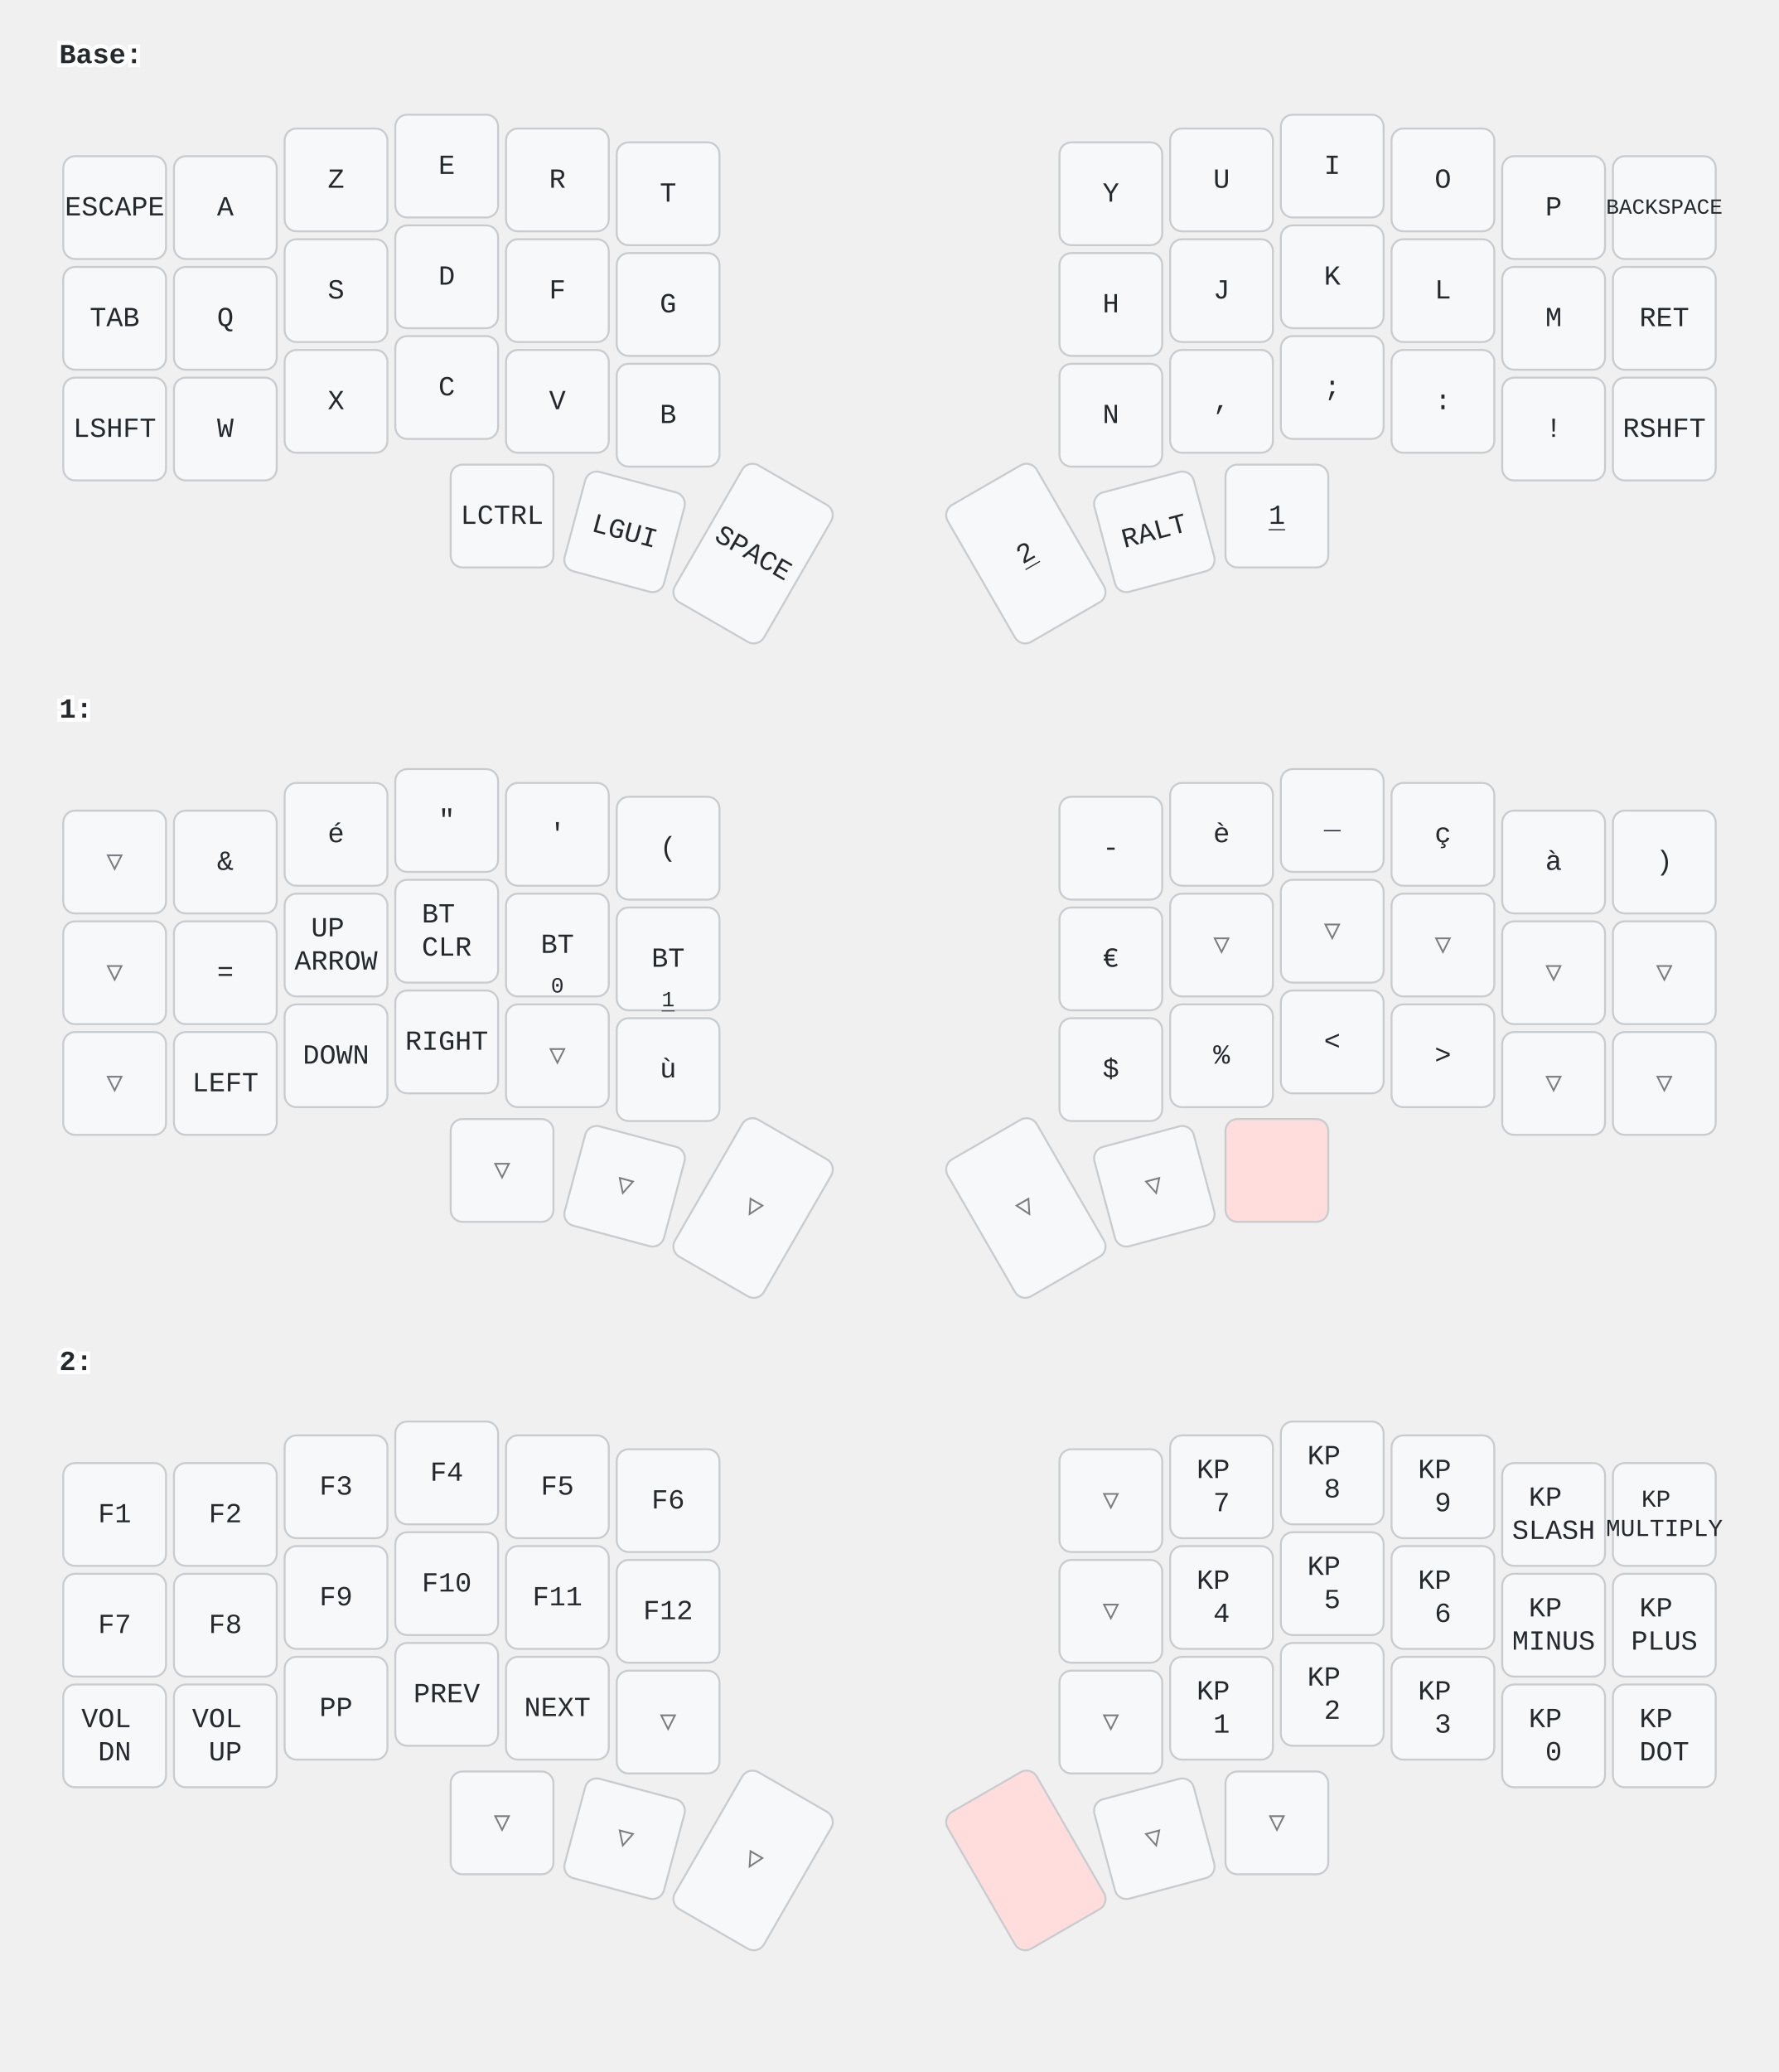
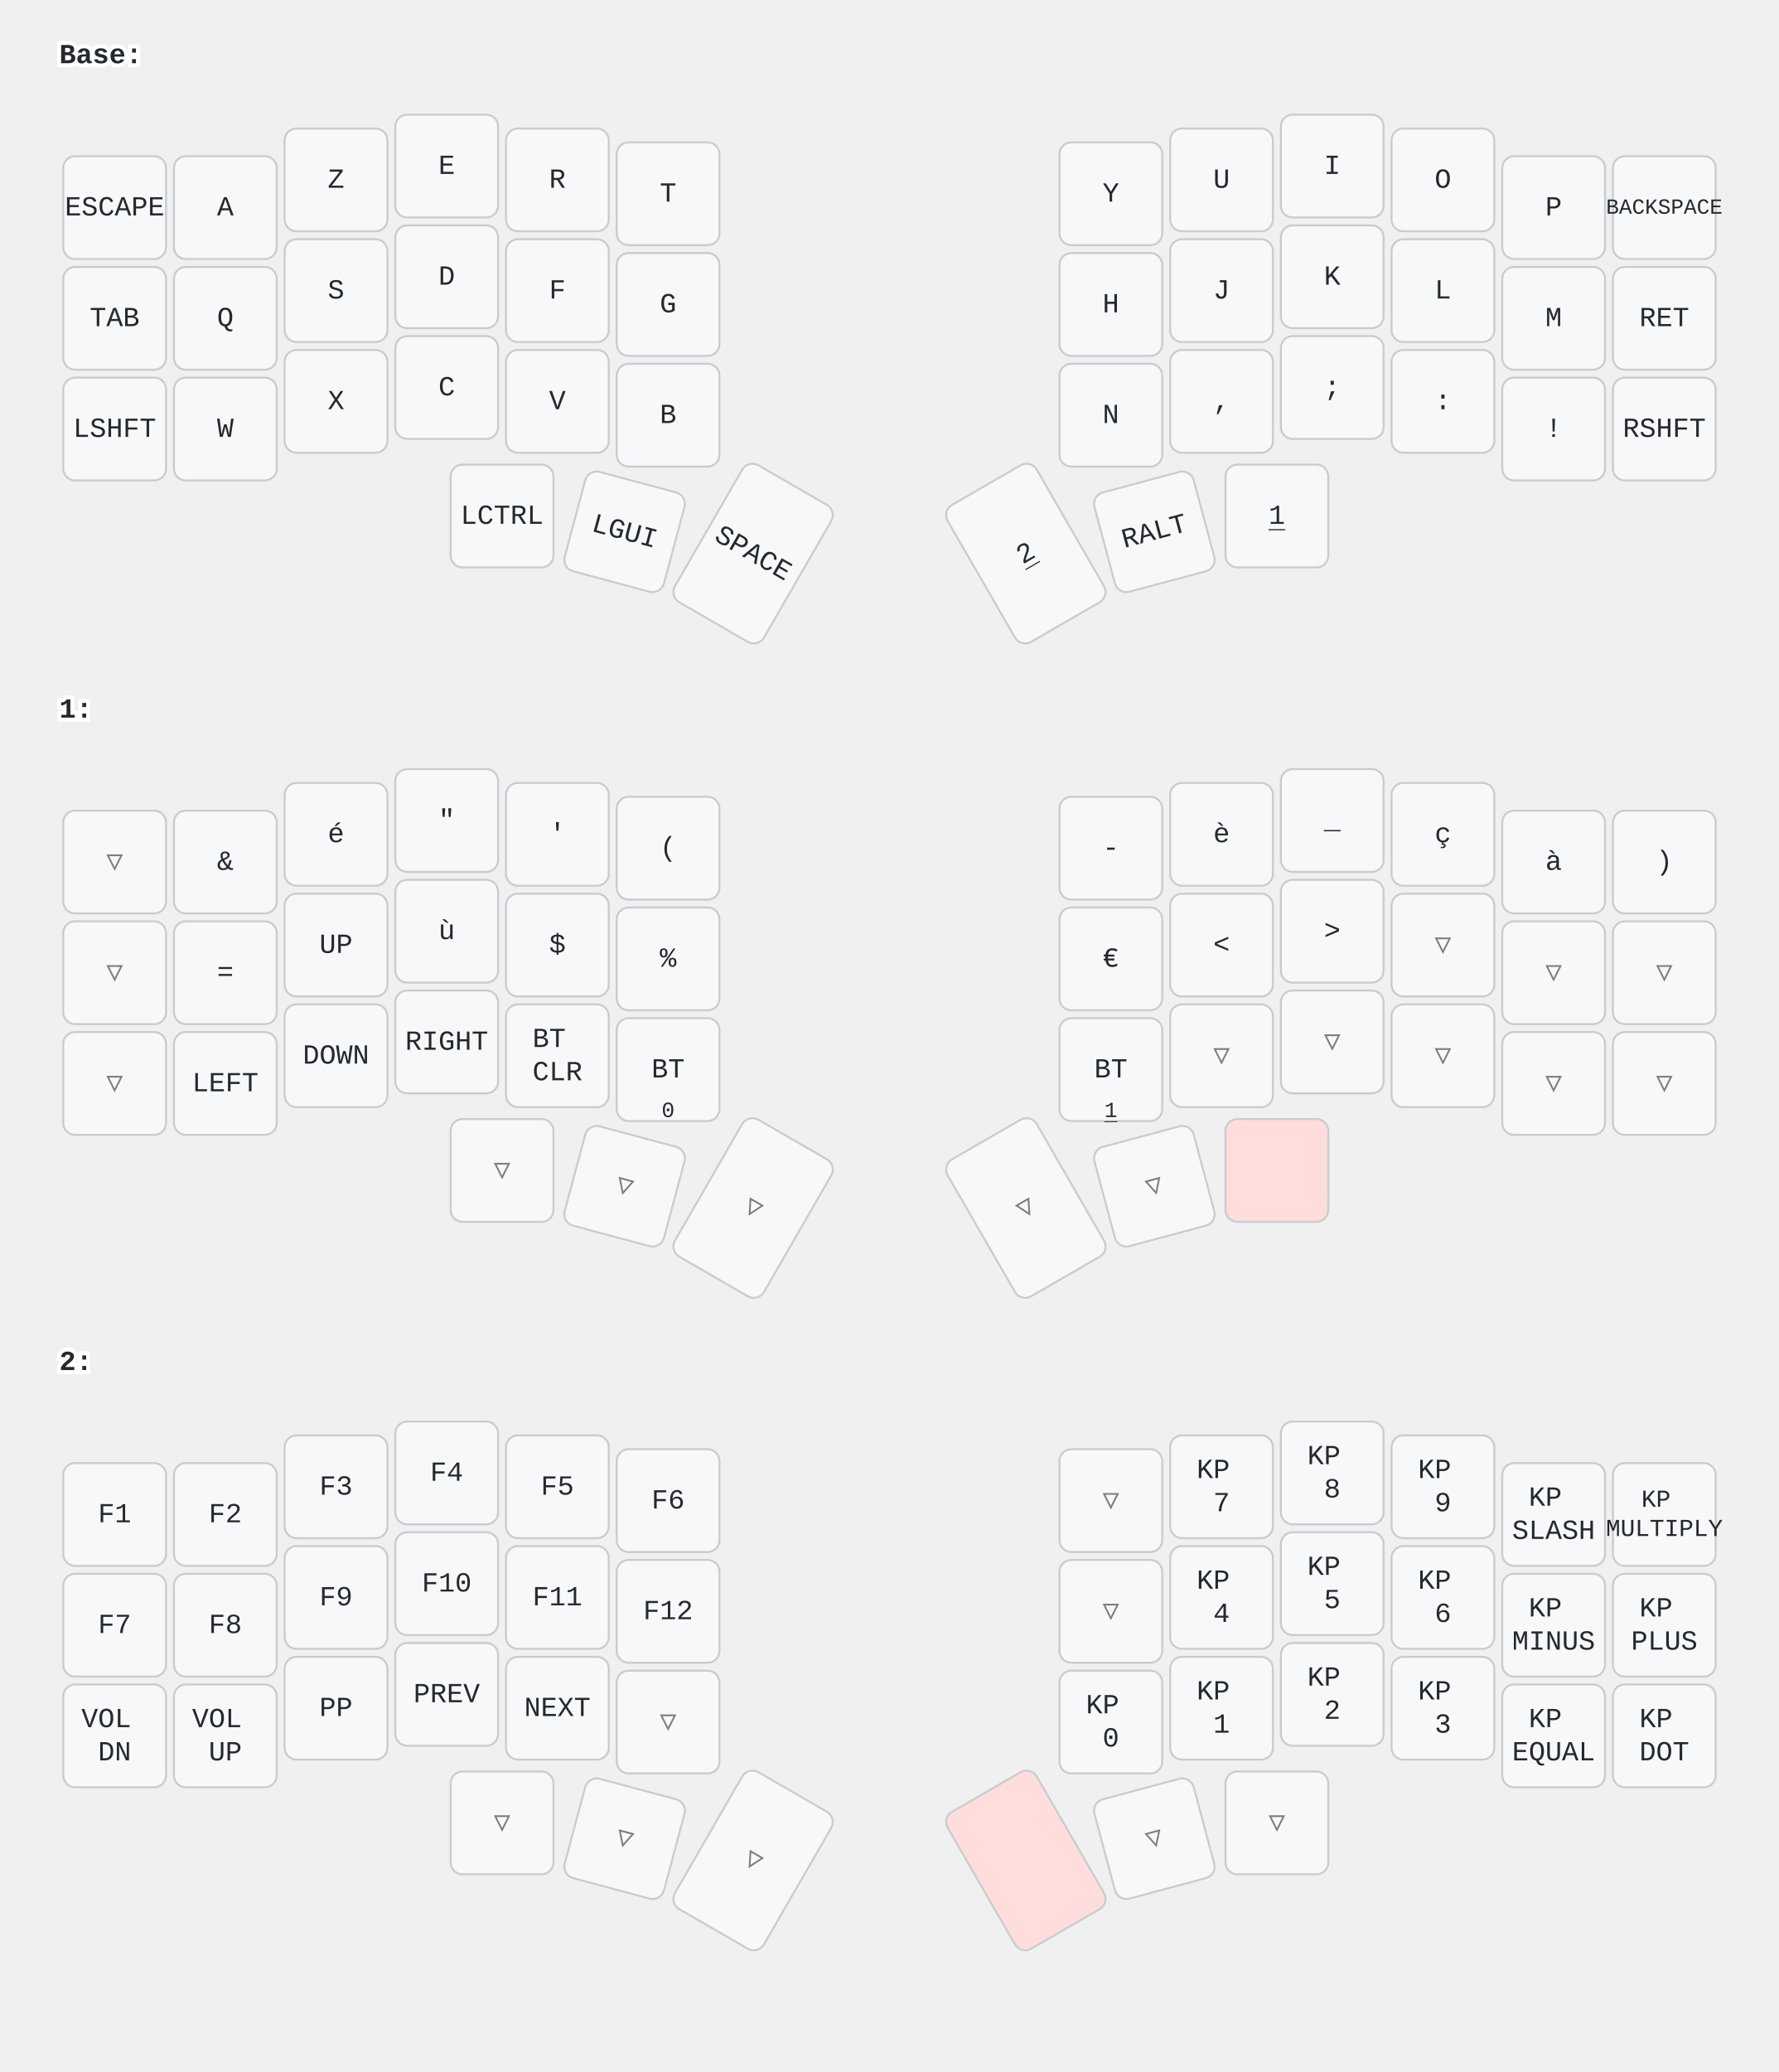
<svg xmlns="http://www.w3.org/2000/svg" width="900" height="1048" viewBox="0 0 900 1048" class="keymap">
  <style>/* inherit to force styles through use tags */
svg path {
    fill: inherit;
}

/* font and background color specifications */
svg.keymap {
    font-family: SFMono-Regular,Consolas,Liberation Mono,Menlo,monospace;
    font-size: 14px;
    font-kerning: normal;
    text-rendering: optimizeLegibility;
    fill: #24292e;
}

/* default key styling */
rect.key {
    fill: #f6f8fa;
}

rect.key, rect.combo {
    stroke: #c9cccf;
    stroke-width: 1;
}

/* default key side styling, only used is draw_key_sides is set */
rect.side {
    filter: brightness(90%);
}

/* color accent for combo boxes */
rect.combo, rect.combo-separate {
    fill: #cdf;
}

/* color accent for held keys */
rect.held, rect.combo.held {
    fill: #fdd;
}

/* color accent for ghost (optional) keys */
rect.ghost, rect.combo.ghost {
    stroke-dasharray: 4, 4;
    stroke-width: 2;
}

text {
    text-anchor: middle;
    dominant-baseline: middle;
}

/* styling for layer labels */
text.label {
    font-weight: bold;
    text-anchor: start;
    stroke: white;
    stroke-width: 4;
    paint-order: stroke;
}

/* styling for optional footer */
text.footer {
    text-anchor: end;
    dominant-baseline: auto;
    stroke: white;
    stroke-width: 4;
    paint-order: stroke;
}

/* styling for combo tap, and key non-tap label text */
text.combo, text.hold, text.shifted, text.left, text.right, text.tl, text.tr, text.bl, text.br {
    font-size: 11px;
}

text.hold, text.bl, text.br {
    text-anchor: middle;
    dominant-baseline: auto;
}

text.shifted, text.tl, text.tr {
    text-anchor: middle;
    dominant-baseline: hanging;
}

text.left, text.tl, text.bl {
    text-anchor: start;
}

text.right, text.tr, text.br {
    text-anchor: end;
}

text.layer-activator {
    text-decoration: underline;
}

/* styling for hold/shifted label text in combo box */
text.combo.hold, text.combo.shifted, text.combo.left, text.combo.right {
    font-size: 8px;
}

/* lighter symbol for transparent keys */
text.trans {
    fill: #7b7e81;
}

/* styling for combo dendrons */
path.combo {
    stroke-width: 1;
    stroke: gray;
    fill: none;
}

/* Start Tabler Icons Cleanup */
/* cannot use height/width with glyphs */
.icon-tabler &gt; path {
    fill: inherit;
    stroke: inherit;
    stroke-width: 2;
}
/* hide tabler's default box */
.icon-tabler &gt; path[stroke="none"][fill="none"] {
    visibility: hidden;
}
/* End Tabler Icons Cleanup */
</style>
  <g transform="translate(30, 0)" class="layer-Base">
    <text x="0" y="28" class="label" id="Base">Base:</text>
    <g transform="translate(0, 56)">
      <g transform="translate(28, 49)" class="key keypos-0">
        <rect rx="6" ry="6" x="-26" y="-26" width="52" height="52" class="key" />
        <text x="0" y="0" class="key tap">ESCAPE</text>
      </g>
      <g transform="translate(84, 49)" class="key keypos-1">
        <rect rx="6" ry="6" x="-26" y="-26" width="52" height="52" class="key" />
        <text x="0" y="0" class="key tap">A</text>
      </g>
      <g transform="translate(140, 35)" class="key keypos-2">
        <rect rx="6" ry="6" x="-26" y="-26" width="52" height="52" class="key" />
        <text x="0" y="0" class="key tap">Z</text>
      </g>
      <g transform="translate(196, 28)" class="key keypos-3">
        <rect rx="6" ry="6" x="-26" y="-26" width="52" height="52" class="key" />
        <text x="0" y="0" class="key tap">E</text>
      </g>
      <g transform="translate(252, 35)" class="key keypos-4">
        <rect rx="6" ry="6" x="-26" y="-26" width="52" height="52" class="key" />
        <text x="0" y="0" class="key tap">R</text>
      </g>
      <g transform="translate(308, 42)" class="key keypos-5">
        <rect rx="6" ry="6" x="-26" y="-26" width="52" height="52" class="key" />
        <text x="0" y="0" class="key tap">T</text>
      </g>
      <g transform="translate(532, 42)" class="key keypos-6">
        <rect rx="6" ry="6" x="-26" y="-26" width="52" height="52" class="key" />
        <text x="0" y="0" class="key tap">Y</text>
      </g>
      <g transform="translate(588, 35)" class="key keypos-7">
        <rect rx="6" ry="6" x="-26" y="-26" width="52" height="52" class="key" />
        <text x="0" y="0" class="key tap">U</text>
      </g>
      <g transform="translate(644, 28)" class="key keypos-8">
        <rect rx="6" ry="6" x="-26" y="-26" width="52" height="52" class="key" />
        <text x="0" y="0" class="key tap">I</text>
      </g>
      <g transform="translate(700, 35)" class="key keypos-9">
        <rect rx="6" ry="6" x="-26" y="-26" width="52" height="52" class="key" />
        <text x="0" y="0" class="key tap">O</text>
      </g>
      <g transform="translate(756, 49)" class="key keypos-10">
        <rect rx="6" ry="6" x="-26" y="-26" width="52" height="52" class="key" />
        <text x="0" y="0" class="key tap">P</text>
      </g>
      <g transform="translate(812, 49)" class="key keypos-11">
        <rect rx="6" ry="6" x="-26" y="-26" width="52" height="52" class="key" />
        <text x="0" y="0" class="key tap">
          <tspan style="font-size: 78%">BACKSPACE</tspan>
        </text>
      </g>
      <g transform="translate(28, 105)" class="key keypos-12">
        <rect rx="6" ry="6" x="-26" y="-26" width="52" height="52" class="key" />
        <text x="0" y="0" class="key tap">TAB</text>
      </g>
      <g transform="translate(84, 105)" class="key keypos-13">
        <rect rx="6" ry="6" x="-26" y="-26" width="52" height="52" class="key" />
        <text x="0" y="0" class="key tap">Q</text>
      </g>
      <g transform="translate(140, 91)" class="key keypos-14">
        <rect rx="6" ry="6" x="-26" y="-26" width="52" height="52" class="key" />
        <text x="0" y="0" class="key tap">S</text>
      </g>
      <g transform="translate(196, 84)" class="key keypos-15">
        <rect rx="6" ry="6" x="-26" y="-26" width="52" height="52" class="key" />
        <text x="0" y="0" class="key tap">D</text>
      </g>
      <g transform="translate(252, 91)" class="key keypos-16">
        <rect rx="6" ry="6" x="-26" y="-26" width="52" height="52" class="key" />
        <text x="0" y="0" class="key tap">F</text>
      </g>
      <g transform="translate(308, 98)" class="key keypos-17">
        <rect rx="6" ry="6" x="-26" y="-26" width="52" height="52" class="key" />
        <text x="0" y="0" class="key tap">G</text>
      </g>
      <g transform="translate(532, 98)" class="key keypos-18">
        <rect rx="6" ry="6" x="-26" y="-26" width="52" height="52" class="key" />
        <text x="0" y="0" class="key tap">H</text>
      </g>
      <g transform="translate(588, 91)" class="key keypos-19">
        <rect rx="6" ry="6" x="-26" y="-26" width="52" height="52" class="key" />
        <text x="0" y="0" class="key tap">J</text>
      </g>
      <g transform="translate(644, 84)" class="key keypos-20">
        <rect rx="6" ry="6" x="-26" y="-26" width="52" height="52" class="key" />
        <text x="0" y="0" class="key tap">K</text>
      </g>
      <g transform="translate(700, 91)" class="key keypos-21">
        <rect rx="6" ry="6" x="-26" y="-26" width="52" height="52" class="key" />
        <text x="0" y="0" class="key tap">L</text>
      </g>
      <g transform="translate(756, 105)" class="key keypos-22">
        <rect rx="6" ry="6" x="-26" y="-26" width="52" height="52" class="key" />
        <text x="0" y="0" class="key tap">M</text>
      </g>
      <g transform="translate(812, 105)" class="key keypos-23">
        <rect rx="6" ry="6" x="-26" y="-26" width="52" height="52" class="key" />
        <text x="0" y="0" class="key tap">RET</text>
      </g>
      <g transform="translate(28, 161)" class="key keypos-24">
        <rect rx="6" ry="6" x="-26" y="-26" width="52" height="52" class="key" />
        <text x="0" y="0" class="key tap">LSHFT</text>
      </g>
      <g transform="translate(84, 161)" class="key keypos-25">
        <rect rx="6" ry="6" x="-26" y="-26" width="52" height="52" class="key" />
        <text x="0" y="0" class="key tap">W</text>
      </g>
      <g transform="translate(140, 147)" class="key keypos-26">
        <rect rx="6" ry="6" x="-26" y="-26" width="52" height="52" class="key" />
        <text x="0" y="0" class="key tap">X</text>
      </g>
      <g transform="translate(196, 140)" class="key keypos-27">
        <rect rx="6" ry="6" x="-26" y="-26" width="52" height="52" class="key" />
        <text x="0" y="0" class="key tap">C</text>
      </g>
      <g transform="translate(252, 147)" class="key keypos-28">
        <rect rx="6" ry="6" x="-26" y="-26" width="52" height="52" class="key" />
        <text x="0" y="0" class="key tap">V</text>
      </g>
      <g transform="translate(308, 154)" class="key keypos-29">
        <rect rx="6" ry="6" x="-26" y="-26" width="52" height="52" class="key" />
        <text x="0" y="0" class="key tap">B</text>
      </g>
      <g transform="translate(532, 154)" class="key keypos-30">
        <rect rx="6" ry="6" x="-26" y="-26" width="52" height="52" class="key" />
        <text x="0" y="0" class="key tap">N</text>
      </g>
      <g transform="translate(588, 147)" class="key keypos-31">
        <rect rx="6" ry="6" x="-26" y="-26" width="52" height="52" class="key" />
        <text x="0" y="0" class="key tap">,</text>
      </g>
      <g transform="translate(644, 140)" class="key keypos-32">
        <rect rx="6" ry="6" x="-26" y="-26" width="52" height="52" class="key" />
        <text x="0" y="0" class="key tap">;</text>
      </g>
      <g transform="translate(700, 147)" class="key keypos-33">
        <rect rx="6" ry="6" x="-26" y="-26" width="52" height="52" class="key" />
        <text x="0" y="0" class="key tap">:</text>
      </g>
      <g transform="translate(756, 161)" class="key keypos-34">
        <rect rx="6" ry="6" x="-26" y="-26" width="52" height="52" class="key" />
        <text x="0" y="0" class="key tap">!</text>
      </g>
      <g transform="translate(812, 161)" class="key keypos-35">
        <rect rx="6" ry="6" x="-26" y="-26" width="52" height="52" class="key" />
        <text x="0" y="0" class="key tap">RSHFT</text>
      </g>
      <g transform="translate(224, 205)" class="key keypos-36">
        <rect rx="6" ry="6" x="-26" y="-26" width="52" height="52" class="key" />
        <text x="0" y="0" class="key tap">LCTRL</text>
      </g>
      <g transform="translate(286, 213) rotate(15.0)" class="key keypos-37">
        <rect rx="6" ry="6" x="-26" y="-26" width="52" height="52" class="key" />
        <text x="0" y="0" class="key tap">LGUI</text>
      </g>
      <g transform="translate(351, 224) rotate(30.0)" class="key keypos-38">
        <rect rx="6" ry="6" x="-26" y="-40" width="52" height="80" class="key" />
        <text x="0" y="0" class="key tap">SPACE</text>
      </g>
      <g transform="translate(489, 224) rotate(-30.0)" class="key keypos-39">
        <rect rx="6" ry="6" x="-26" y="-40" width="52" height="80" class="key" />
        <a href="#x_x">
          <text x="0" y="0" class="key tap layer-activator">2</text>
        </a>
      </g>
      <g transform="translate(554, 213) rotate(-15.0)" class="key keypos-40">
        <rect rx="6" ry="6" x="-26" y="-26" width="52" height="52" class="key" />
        <text x="0" y="0" class="key tap">RALT</text>
      </g>
      <g transform="translate(616, 205)" class="key keypos-41">
        <rect rx="6" ry="6" x="-26" y="-26" width="52" height="52" class="key" />
        <a href="#x_x">
          <text x="0" y="0" class="key tap layer-activator">1</text>
        </a>
      </g>
    </g>
  </g>
  <g transform="translate(30, 331)" class="layer-1">
    <text x="0" y="28" class="label" id="x_x">1:</text>
    <g transform="translate(0, 56)">
      <g transform="translate(28, 49)" class="key trans keypos-0">
        <rect rx="6" ry="6" x="-26" y="-26" width="52" height="52" class="key trans" />
        <text x="0" y="0" class="key trans tap">▽</text>
      </g>
      <g transform="translate(84, 49)" class="key keypos-1">
        <rect rx="6" ry="6" x="-26" y="-26" width="52" height="52" class="key" />
        <text x="0" y="0" class="key tap">&amp;</text>
      </g>
      <g transform="translate(140, 35)" class="key keypos-2">
        <rect rx="6" ry="6" x="-26" y="-26" width="52" height="52" class="key" />
        <text x="0" y="0" class="key tap">é</text>
      </g>
      <g transform="translate(196, 28)" class="key keypos-3">
        <rect rx="6" ry="6" x="-26" y="-26" width="52" height="52" class="key" />
        <text x="0" y="0" class="key tap">"</text>
      </g>
      <g transform="translate(252, 35)" class="key keypos-4">
        <rect rx="6" ry="6" x="-26" y="-26" width="52" height="52" class="key" />
        <text x="0" y="0" class="key tap">'</text>
      </g>
      <g transform="translate(308, 42)" class="key keypos-5">
        <rect rx="6" ry="6" x="-26" y="-26" width="52" height="52" class="key" />
        <text x="0" y="0" class="key tap">(</text>
      </g>
      <g transform="translate(532, 42)" class="key keypos-6">
        <rect rx="6" ry="6" x="-26" y="-26" width="52" height="52" class="key" />
        <text x="0" y="0" class="key tap">-</text>
      </g>
      <g transform="translate(588, 35)" class="key keypos-7">
        <rect rx="6" ry="6" x="-26" y="-26" width="52" height="52" class="key" />
        <text x="0" y="0" class="key tap">è</text>
      </g>
      <g transform="translate(644, 28)" class="key keypos-8">
        <rect rx="6" ry="6" x="-26" y="-26" width="52" height="52" class="key" />
        <text x="0" y="0" class="key tap">_</text>
      </g>
      <g transform="translate(700, 35)" class="key keypos-9">
        <rect rx="6" ry="6" x="-26" y="-26" width="52" height="52" class="key" />
        <text x="0" y="0" class="key tap">ç</text>
      </g>
      <g transform="translate(756, 49)" class="key keypos-10">
        <rect rx="6" ry="6" x="-26" y="-26" width="52" height="52" class="key" />
        <text x="0" y="0" class="key tap">à</text>
      </g>
      <g transform="translate(812, 49)" class="key keypos-11">
        <rect rx="6" ry="6" x="-26" y="-26" width="52" height="52" class="key" />
        <text x="0" y="0" class="key tap">)</text>
      </g>
      <g transform="translate(28, 105)" class="key trans keypos-12">
        <rect rx="6" ry="6" x="-26" y="-26" width="52" height="52" class="key trans" />
        <text x="0" y="0" class="key trans tap">▽</text>
      </g>
      <g transform="translate(84, 105)" class="key keypos-13">
        <rect rx="6" ry="6" x="-26" y="-26" width="52" height="52" class="key" />
        <text x="0" y="0" class="key tap">=</text>
      </g>
      <g transform="translate(140, 91)" class="key keypos-14">
        <rect rx="6" ry="6" x="-26" y="-26" width="52" height="52" class="key" />
-         <text x="0" y="0" class="key tap">
-           <tspan x="0" dy="-0.6em">UP</tspan>
-           <tspan x="0" dy="1.2em">ARROW</tspan>
-         </text>
+         <text x="0" y="0" class="key tap">UP</text>
      </g>
      <g transform="translate(196, 84)" class="key keypos-15">
+         <rect rx="6" ry="6" x="-26" y="-26" width="52" height="52" class="key" />
+         <text x="0" y="0" class="key tap">ù</text>
+       </g>
+       <g transform="translate(252, 91)" class="key keypos-16">
+         <rect rx="6" ry="6" x="-26" y="-26" width="52" height="52" class="key" />
+         <text x="0" y="0" class="key tap">$</text>
+       </g>
+       <g transform="translate(308, 98)" class="key keypos-17">
+         <rect rx="6" ry="6" x="-26" y="-26" width="52" height="52" class="key" />
+         <text x="0" y="0" class="key tap">%</text>
+       </g>
+       <g transform="translate(532, 98)" class="key keypos-18">
+         <rect rx="6" ry="6" x="-26" y="-26" width="52" height="52" class="key" />
+         <text x="0" y="0" class="key tap">€</text>
+       </g>
+       <g transform="translate(588, 91)" class="key keypos-19">
+         <rect rx="6" ry="6" x="-26" y="-26" width="52" height="52" class="key" />
+         <text x="0" y="0" class="key tap">&lt;</text>
+       </g>
+       <g transform="translate(644, 84)" class="key keypos-20">
+         <rect rx="6" ry="6" x="-26" y="-26" width="52" height="52" class="key" />
+         <text x="0" y="0" class="key tap">&gt;</text>
+       </g>
+       <g transform="translate(700, 91)" class="key trans keypos-21">
+         <rect rx="6" ry="6" x="-26" y="-26" width="52" height="52" class="key trans" />
+         <text x="0" y="0" class="key trans tap">▽</text>
+       </g>
+       <g transform="translate(756, 105)" class="key trans keypos-22">
+         <rect rx="6" ry="6" x="-26" y="-26" width="52" height="52" class="key trans" />
+         <text x="0" y="0" class="key trans tap">▽</text>
+       </g>
+       <g transform="translate(812, 105)" class="key trans keypos-23">
+         <rect rx="6" ry="6" x="-26" y="-26" width="52" height="52" class="key trans" />
+         <text x="0" y="0" class="key trans tap">▽</text>
+       </g>
+       <g transform="translate(28, 161)" class="key trans keypos-24">
+         <rect rx="6" ry="6" x="-26" y="-26" width="52" height="52" class="key trans" />
+         <text x="0" y="0" class="key trans tap">▽</text>
+       </g>
+       <g transform="translate(84, 161)" class="key keypos-25">
+         <rect rx="6" ry="6" x="-26" y="-26" width="52" height="52" class="key" />
+         <text x="0" y="0" class="key tap">LEFT</text>
+       </g>
+       <g transform="translate(140, 147)" class="key keypos-26">
+         <rect rx="6" ry="6" x="-26" y="-26" width="52" height="52" class="key" />
+         <text x="0" y="0" class="key tap">DOWN</text>
+       </g>
+       <g transform="translate(196, 140)" class="key keypos-27">
+         <rect rx="6" ry="6" x="-26" y="-26" width="52" height="52" class="key" />
+         <text x="0" y="0" class="key tap">RIGHT</text>
+       </g>
+       <g transform="translate(252, 147)" class="key keypos-28">
        <rect rx="6" ry="6" x="-26" y="-26" width="52" height="52" class="key" />
        <text x="0" y="0" class="key tap">
          <tspan x="0" dy="-0.6em">BT</tspan>
          <tspan x="0" dy="1.2em">CLR</tspan>
        </text>
      </g>
-       <g transform="translate(252, 91)" class="key keypos-16">
+       <g transform="translate(308, 154)" class="key keypos-29">
        <rect rx="6" ry="6" x="-26" y="-26" width="52" height="52" class="key" />
        <text x="0" y="0" class="key tap">BT</text>
        <text x="0" y="24" class="key hold">0</text>
      </g>
-       <g transform="translate(308, 98)" class="key keypos-17">
+       <g transform="translate(532, 154)" class="key keypos-30">
        <rect rx="6" ry="6" x="-26" y="-26" width="52" height="52" class="key" />
        <text x="0" y="0" class="key tap">BT</text>
        <a href="#x_x">
          <text x="0" y="24" class="key hold layer-activator">1</text>
        </a>
      </g>
-       <g transform="translate(532, 98)" class="key keypos-18">
-         <rect rx="6" ry="6" x="-26" y="-26" width="52" height="52" class="key" />
-         <text x="0" y="0" class="key tap">€</text>
-       </g>
-       <g transform="translate(588, 91)" class="key trans keypos-19">
-         <rect rx="6" ry="6" x="-26" y="-26" width="52" height="52" class="key trans" />
-         <text x="0" y="0" class="key trans tap">▽</text>
-       </g>
-       <g transform="translate(644, 84)" class="key trans keypos-20">
-         <rect rx="6" ry="6" x="-26" y="-26" width="52" height="52" class="key trans" />
-         <text x="0" y="0" class="key trans tap">▽</text>
-       </g>
-       <g transform="translate(700, 91)" class="key trans keypos-21">
-         <rect rx="6" ry="6" x="-26" y="-26" width="52" height="52" class="key trans" />
-         <text x="0" y="0" class="key trans tap">▽</text>
-       </g>
-       <g transform="translate(756, 105)" class="key trans keypos-22">
-         <rect rx="6" ry="6" x="-26" y="-26" width="52" height="52" class="key trans" />
-         <text x="0" y="0" class="key trans tap">▽</text>
-       </g>
-       <g transform="translate(812, 105)" class="key trans keypos-23">
-         <rect rx="6" ry="6" x="-26" y="-26" width="52" height="52" class="key trans" />
-         <text x="0" y="0" class="key trans tap">▽</text>
-       </g>
-       <g transform="translate(28, 161)" class="key trans keypos-24">
-         <rect rx="6" ry="6" x="-26" y="-26" width="52" height="52" class="key trans" />
-         <text x="0" y="0" class="key trans tap">▽</text>
-       </g>
-       <g transform="translate(84, 161)" class="key keypos-25">
-         <rect rx="6" ry="6" x="-26" y="-26" width="52" height="52" class="key" />
-         <text x="0" y="0" class="key tap">LEFT</text>
-       </g>
-       <g transform="translate(140, 147)" class="key keypos-26">
-         <rect rx="6" ry="6" x="-26" y="-26" width="52" height="52" class="key" />
-         <text x="0" y="0" class="key tap">DOWN</text>
-       </g>
-       <g transform="translate(196, 140)" class="key keypos-27">
-         <rect rx="6" ry="6" x="-26" y="-26" width="52" height="52" class="key" />
-         <text x="0" y="0" class="key tap">RIGHT</text>
-       </g>
-       <g transform="translate(252, 147)" class="key trans keypos-28">
-         <rect rx="6" ry="6" x="-26" y="-26" width="52" height="52" class="key trans" />
-         <text x="0" y="0" class="key trans tap">▽</text>
-       </g>
-       <g transform="translate(308, 154)" class="key keypos-29">
-         <rect rx="6" ry="6" x="-26" y="-26" width="52" height="52" class="key" />
-         <text x="0" y="0" class="key tap">ù</text>
-       </g>
-       <g transform="translate(532, 154)" class="key keypos-30">
-         <rect rx="6" ry="6" x="-26" y="-26" width="52" height="52" class="key" />
-         <text x="0" y="0" class="key tap">$</text>
-       </g>
-       <g transform="translate(588, 147)" class="key keypos-31">
-         <rect rx="6" ry="6" x="-26" y="-26" width="52" height="52" class="key" />
-         <text x="0" y="0" class="key tap">%</text>
-       </g>
-       <g transform="translate(644, 140)" class="key keypos-32">
-         <rect rx="6" ry="6" x="-26" y="-26" width="52" height="52" class="key" />
-         <text x="0" y="0" class="key tap">&lt;</text>
-       </g>
-       <g transform="translate(700, 147)" class="key keypos-33">
-         <rect rx="6" ry="6" x="-26" y="-26" width="52" height="52" class="key" />
-         <text x="0" y="0" class="key tap">&gt;</text>
+       <g transform="translate(588, 147)" class="key trans keypos-31">
+         <rect rx="6" ry="6" x="-26" y="-26" width="52" height="52" class="key trans" />
+         <text x="0" y="0" class="key trans tap">▽</text>
+       </g>
+       <g transform="translate(644, 140)" class="key trans keypos-32">
+         <rect rx="6" ry="6" x="-26" y="-26" width="52" height="52" class="key trans" />
+         <text x="0" y="0" class="key trans tap">▽</text>
+       </g>
+       <g transform="translate(700, 147)" class="key trans keypos-33">
+         <rect rx="6" ry="6" x="-26" y="-26" width="52" height="52" class="key trans" />
+         <text x="0" y="0" class="key trans tap">▽</text>
      </g>
      <g transform="translate(756, 161)" class="key trans keypos-34">
        <rect rx="6" ry="6" x="-26" y="-26" width="52" height="52" class="key trans" />
        <text x="0" y="0" class="key trans tap">▽</text>
      </g>
      <g transform="translate(812, 161)" class="key trans keypos-35">
        <rect rx="6" ry="6" x="-26" y="-26" width="52" height="52" class="key trans" />
        <text x="0" y="0" class="key trans tap">▽</text>
      </g>
      <g transform="translate(224, 205)" class="key trans keypos-36">
        <rect rx="6" ry="6" x="-26" y="-26" width="52" height="52" class="key trans" />
        <text x="0" y="0" class="key trans tap">▽</text>
      </g>
      <g transform="translate(286, 213) rotate(15.0)" class="key trans keypos-37">
        <rect rx="6" ry="6" x="-26" y="-26" width="52" height="52" class="key trans" />
        <text x="0" y="0" class="key trans tap">▽</text>
      </g>
      <g transform="translate(351, 224) rotate(30.0)" class="key trans keypos-38">
        <rect rx="6" ry="6" x="-26" y="-40" width="52" height="80" class="key trans" />
        <text x="0" y="0" class="key trans tap">▽</text>
      </g>
      <g transform="translate(489, 224) rotate(-30.0)" class="key trans keypos-39">
        <rect rx="6" ry="6" x="-26" y="-40" width="52" height="80" class="key trans" />
        <text x="0" y="0" class="key trans tap">▽</text>
      </g>
      <g transform="translate(554, 213) rotate(-15.0)" class="key trans keypos-40">
        <rect rx="6" ry="6" x="-26" y="-26" width="52" height="52" class="key trans" />
        <text x="0" y="0" class="key trans tap">▽</text>
      </g>
      <g transform="translate(616, 205)" class="key held keypos-41">
        <rect rx="6" ry="6" x="-26" y="-26" width="52" height="52" class="key held" />
      </g>
    </g>
  </g>
  <g transform="translate(30, 661)" class="layer-2">
    <text x="0" y="28" class="label" id="x_x">2:</text>
    <g transform="translate(0, 56)">
      <g transform="translate(28, 49)" class="key keypos-0">
        <rect rx="6" ry="6" x="-26" y="-26" width="52" height="52" class="key" />
        <text x="0" y="0" class="key tap">F1</text>
      </g>
      <g transform="translate(84, 49)" class="key keypos-1">
        <rect rx="6" ry="6" x="-26" y="-26" width="52" height="52" class="key" />
        <text x="0" y="0" class="key tap">F2</text>
      </g>
      <g transform="translate(140, 35)" class="key keypos-2">
        <rect rx="6" ry="6" x="-26" y="-26" width="52" height="52" class="key" />
        <text x="0" y="0" class="key tap">F3</text>
      </g>
      <g transform="translate(196, 28)" class="key keypos-3">
        <rect rx="6" ry="6" x="-26" y="-26" width="52" height="52" class="key" />
        <text x="0" y="0" class="key tap">F4</text>
      </g>
      <g transform="translate(252, 35)" class="key keypos-4">
        <rect rx="6" ry="6" x="-26" y="-26" width="52" height="52" class="key" />
        <text x="0" y="0" class="key tap">F5</text>
      </g>
      <g transform="translate(308, 42)" class="key keypos-5">
        <rect rx="6" ry="6" x="-26" y="-26" width="52" height="52" class="key" />
        <text x="0" y="0" class="key tap">F6</text>
      </g>
      <g transform="translate(532, 42)" class="key trans keypos-6">
        <rect rx="6" ry="6" x="-26" y="-26" width="52" height="52" class="key trans" />
        <text x="0" y="0" class="key trans tap">▽</text>
      </g>
      <g transform="translate(588, 35)" class="key keypos-7">
        <rect rx="6" ry="6" x="-26" y="-26" width="52" height="52" class="key" />
        <text x="0" y="0" class="key tap">
          <tspan x="0" dy="-0.6em">KP</tspan>
          <tspan x="0" dy="1.2em">7</tspan>
        </text>
      </g>
      <g transform="translate(644, 28)" class="key keypos-8">
        <rect rx="6" ry="6" x="-26" y="-26" width="52" height="52" class="key" />
        <text x="0" y="0" class="key tap">
          <tspan x="0" dy="-0.6em">KP</tspan>
          <tspan x="0" dy="1.2em">8</tspan>
        </text>
      </g>
      <g transform="translate(700, 35)" class="key keypos-9">
        <rect rx="6" ry="6" x="-26" y="-26" width="52" height="52" class="key" />
        <text x="0" y="0" class="key tap">
          <tspan x="0" dy="-0.6em">KP</tspan>
          <tspan x="0" dy="1.2em">9</tspan>
        </text>
      </g>
      <g transform="translate(756, 49)" class="key keypos-10">
        <rect rx="6" ry="6" x="-26" y="-26" width="52" height="52" class="key" />
        <text x="0" y="0" class="key tap">
          <tspan x="0" dy="-0.6em">KP</tspan>
          <tspan x="0" dy="1.2em">SLASH</tspan>
        </text>
      </g>
      <g transform="translate(812, 49)" class="key keypos-11">
        <rect rx="6" ry="6" x="-26" y="-26" width="52" height="52" class="key" />
        <text x="0" y="0" class="key tap">
          <tspan x="0" dy="-0.6em" style="font-size: 88%">KP</tspan>
          <tspan x="0" dy="1.2em" style="font-size: 88%">MULTIPLY</tspan>
        </text>
      </g>
      <g transform="translate(28, 105)" class="key keypos-12">
        <rect rx="6" ry="6" x="-26" y="-26" width="52" height="52" class="key" />
        <text x="0" y="0" class="key tap">F7</text>
      </g>
      <g transform="translate(84, 105)" class="key keypos-13">
        <rect rx="6" ry="6" x="-26" y="-26" width="52" height="52" class="key" />
        <text x="0" y="0" class="key tap">F8</text>
      </g>
      <g transform="translate(140, 91)" class="key keypos-14">
        <rect rx="6" ry="6" x="-26" y="-26" width="52" height="52" class="key" />
        <text x="0" y="0" class="key tap">F9</text>
      </g>
      <g transform="translate(196, 84)" class="key keypos-15">
        <rect rx="6" ry="6" x="-26" y="-26" width="52" height="52" class="key" />
        <text x="0" y="0" class="key tap">F10</text>
      </g>
      <g transform="translate(252, 91)" class="key keypos-16">
        <rect rx="6" ry="6" x="-26" y="-26" width="52" height="52" class="key" />
        <text x="0" y="0" class="key tap">F11</text>
      </g>
      <g transform="translate(308, 98)" class="key keypos-17">
        <rect rx="6" ry="6" x="-26" y="-26" width="52" height="52" class="key" />
        <text x="0" y="0" class="key tap">F12</text>
      </g>
      <g transform="translate(532, 98)" class="key trans keypos-18">
        <rect rx="6" ry="6" x="-26" y="-26" width="52" height="52" class="key trans" />
        <text x="0" y="0" class="key trans tap">▽</text>
      </g>
      <g transform="translate(588, 91)" class="key keypos-19">
        <rect rx="6" ry="6" x="-26" y="-26" width="52" height="52" class="key" />
        <text x="0" y="0" class="key tap">
          <tspan x="0" dy="-0.6em">KP</tspan>
          <tspan x="0" dy="1.2em">4</tspan>
        </text>
      </g>
      <g transform="translate(644, 84)" class="key keypos-20">
        <rect rx="6" ry="6" x="-26" y="-26" width="52" height="52" class="key" />
        <text x="0" y="0" class="key tap">
          <tspan x="0" dy="-0.6em">KP</tspan>
          <tspan x="0" dy="1.2em">5</tspan>
        </text>
      </g>
      <g transform="translate(700, 91)" class="key keypos-21">
        <rect rx="6" ry="6" x="-26" y="-26" width="52" height="52" class="key" />
        <text x="0" y="0" class="key tap">
          <tspan x="0" dy="-0.6em">KP</tspan>
          <tspan x="0" dy="1.2em">6</tspan>
        </text>
      </g>
      <g transform="translate(756, 105)" class="key keypos-22">
        <rect rx="6" ry="6" x="-26" y="-26" width="52" height="52" class="key" />
        <text x="0" y="0" class="key tap">
          <tspan x="0" dy="-0.6em">KP</tspan>
          <tspan x="0" dy="1.2em">MINUS</tspan>
        </text>
      </g>
      <g transform="translate(812, 105)" class="key keypos-23">
        <rect rx="6" ry="6" x="-26" y="-26" width="52" height="52" class="key" />
        <text x="0" y="0" class="key tap">
          <tspan x="0" dy="-0.6em">KP</tspan>
          <tspan x="0" dy="1.2em">PLUS</tspan>
        </text>
      </g>
      <g transform="translate(28, 161)" class="key keypos-24">
        <rect rx="6" ry="6" x="-26" y="-26" width="52" height="52" class="key" />
        <text x="0" y="0" class="key tap">
          <tspan x="0" dy="-0.6em">VOL</tspan>
          <tspan x="0" dy="1.2em">DN</tspan>
        </text>
      </g>
      <g transform="translate(84, 161)" class="key keypos-25">
        <rect rx="6" ry="6" x="-26" y="-26" width="52" height="52" class="key" />
        <text x="0" y="0" class="key tap">
          <tspan x="0" dy="-0.6em">VOL</tspan>
          <tspan x="0" dy="1.2em">UP</tspan>
        </text>
      </g>
      <g transform="translate(140, 147)" class="key keypos-26">
        <rect rx="6" ry="6" x="-26" y="-26" width="52" height="52" class="key" />
        <text x="0" y="0" class="key tap">PP</text>
      </g>
      <g transform="translate(196, 140)" class="key keypos-27">
        <rect rx="6" ry="6" x="-26" y="-26" width="52" height="52" class="key" />
        <text x="0" y="0" class="key tap">PREV</text>
      </g>
      <g transform="translate(252, 147)" class="key keypos-28">
        <rect rx="6" ry="6" x="-26" y="-26" width="52" height="52" class="key" />
        <text x="0" y="0" class="key tap">NEXT</text>
      </g>
      <g transform="translate(308, 154)" class="key trans keypos-29">
        <rect rx="6" ry="6" x="-26" y="-26" width="52" height="52" class="key trans" />
        <text x="0" y="0" class="key trans tap">▽</text>
      </g>
-       <g transform="translate(532, 154)" class="key trans keypos-30">
-         <rect rx="6" ry="6" x="-26" y="-26" width="52" height="52" class="key trans" />
-         <text x="0" y="0" class="key trans tap">▽</text>
+       <g transform="translate(532, 154)" class="key keypos-30">
+         <rect rx="6" ry="6" x="-26" y="-26" width="52" height="52" class="key" />
+         <text x="0" y="0" class="key tap">
+           <tspan x="0" dy="-0.6em">KP</tspan>
+           <tspan x="0" dy="1.2em">0</tspan>
+         </text>
      </g>
      <g transform="translate(588, 147)" class="key keypos-31">
        <rect rx="6" ry="6" x="-26" y="-26" width="52" height="52" class="key" />
        <text x="0" y="0" class="key tap">
          <tspan x="0" dy="-0.6em">KP</tspan>
          <tspan x="0" dy="1.2em">1</tspan>
        </text>
      </g>
      <g transform="translate(644, 140)" class="key keypos-32">
        <rect rx="6" ry="6" x="-26" y="-26" width="52" height="52" class="key" />
        <text x="0" y="0" class="key tap">
          <tspan x="0" dy="-0.6em">KP</tspan>
          <tspan x="0" dy="1.2em">2</tspan>
        </text>
      </g>
      <g transform="translate(700, 147)" class="key keypos-33">
        <rect rx="6" ry="6" x="-26" y="-26" width="52" height="52" class="key" />
        <text x="0" y="0" class="key tap">
          <tspan x="0" dy="-0.6em">KP</tspan>
          <tspan x="0" dy="1.2em">3</tspan>
        </text>
      </g>
      <g transform="translate(756, 161)" class="key keypos-34">
        <rect rx="6" ry="6" x="-26" y="-26" width="52" height="52" class="key" />
        <text x="0" y="0" class="key tap">
          <tspan x="0" dy="-0.6em">KP</tspan>
-           <tspan x="0" dy="1.2em">0</tspan>
+           <tspan x="0" dy="1.2em">EQUAL</tspan>
        </text>
      </g>
      <g transform="translate(812, 161)" class="key keypos-35">
        <rect rx="6" ry="6" x="-26" y="-26" width="52" height="52" class="key" />
        <text x="0" y="0" class="key tap">
          <tspan x="0" dy="-0.6em">KP</tspan>
          <tspan x="0" dy="1.2em">DOT</tspan>
        </text>
      </g>
      <g transform="translate(224, 205)" class="key trans keypos-36">
        <rect rx="6" ry="6" x="-26" y="-26" width="52" height="52" class="key trans" />
        <text x="0" y="0" class="key trans tap">▽</text>
      </g>
      <g transform="translate(286, 213) rotate(15.0)" class="key trans keypos-37">
        <rect rx="6" ry="6" x="-26" y="-26" width="52" height="52" class="key trans" />
        <text x="0" y="0" class="key trans tap">▽</text>
      </g>
      <g transform="translate(351, 224) rotate(30.0)" class="key trans keypos-38">
        <rect rx="6" ry="6" x="-26" y="-40" width="52" height="80" class="key trans" />
        <text x="0" y="0" class="key trans tap">▽</text>
      </g>
      <g transform="translate(489, 224) rotate(-30.0)" class="key held keypos-39">
        <rect rx="6" ry="6" x="-26" y="-40" width="52" height="80" class="key held" />
      </g>
      <g transform="translate(554, 213) rotate(-15.0)" class="key trans keypos-40">
        <rect rx="6" ry="6" x="-26" y="-26" width="52" height="52" class="key trans" />
        <text x="0" y="0" class="key trans tap">▽</text>
      </g>
      <g transform="translate(616, 205)" class="key trans keypos-41">
        <rect rx="6" ry="6" x="-26" y="-26" width="52" height="52" class="key trans" />
        <text x="0" y="0" class="key trans tap">▽</text>
      </g>
    </g>
  </g>
</svg>
